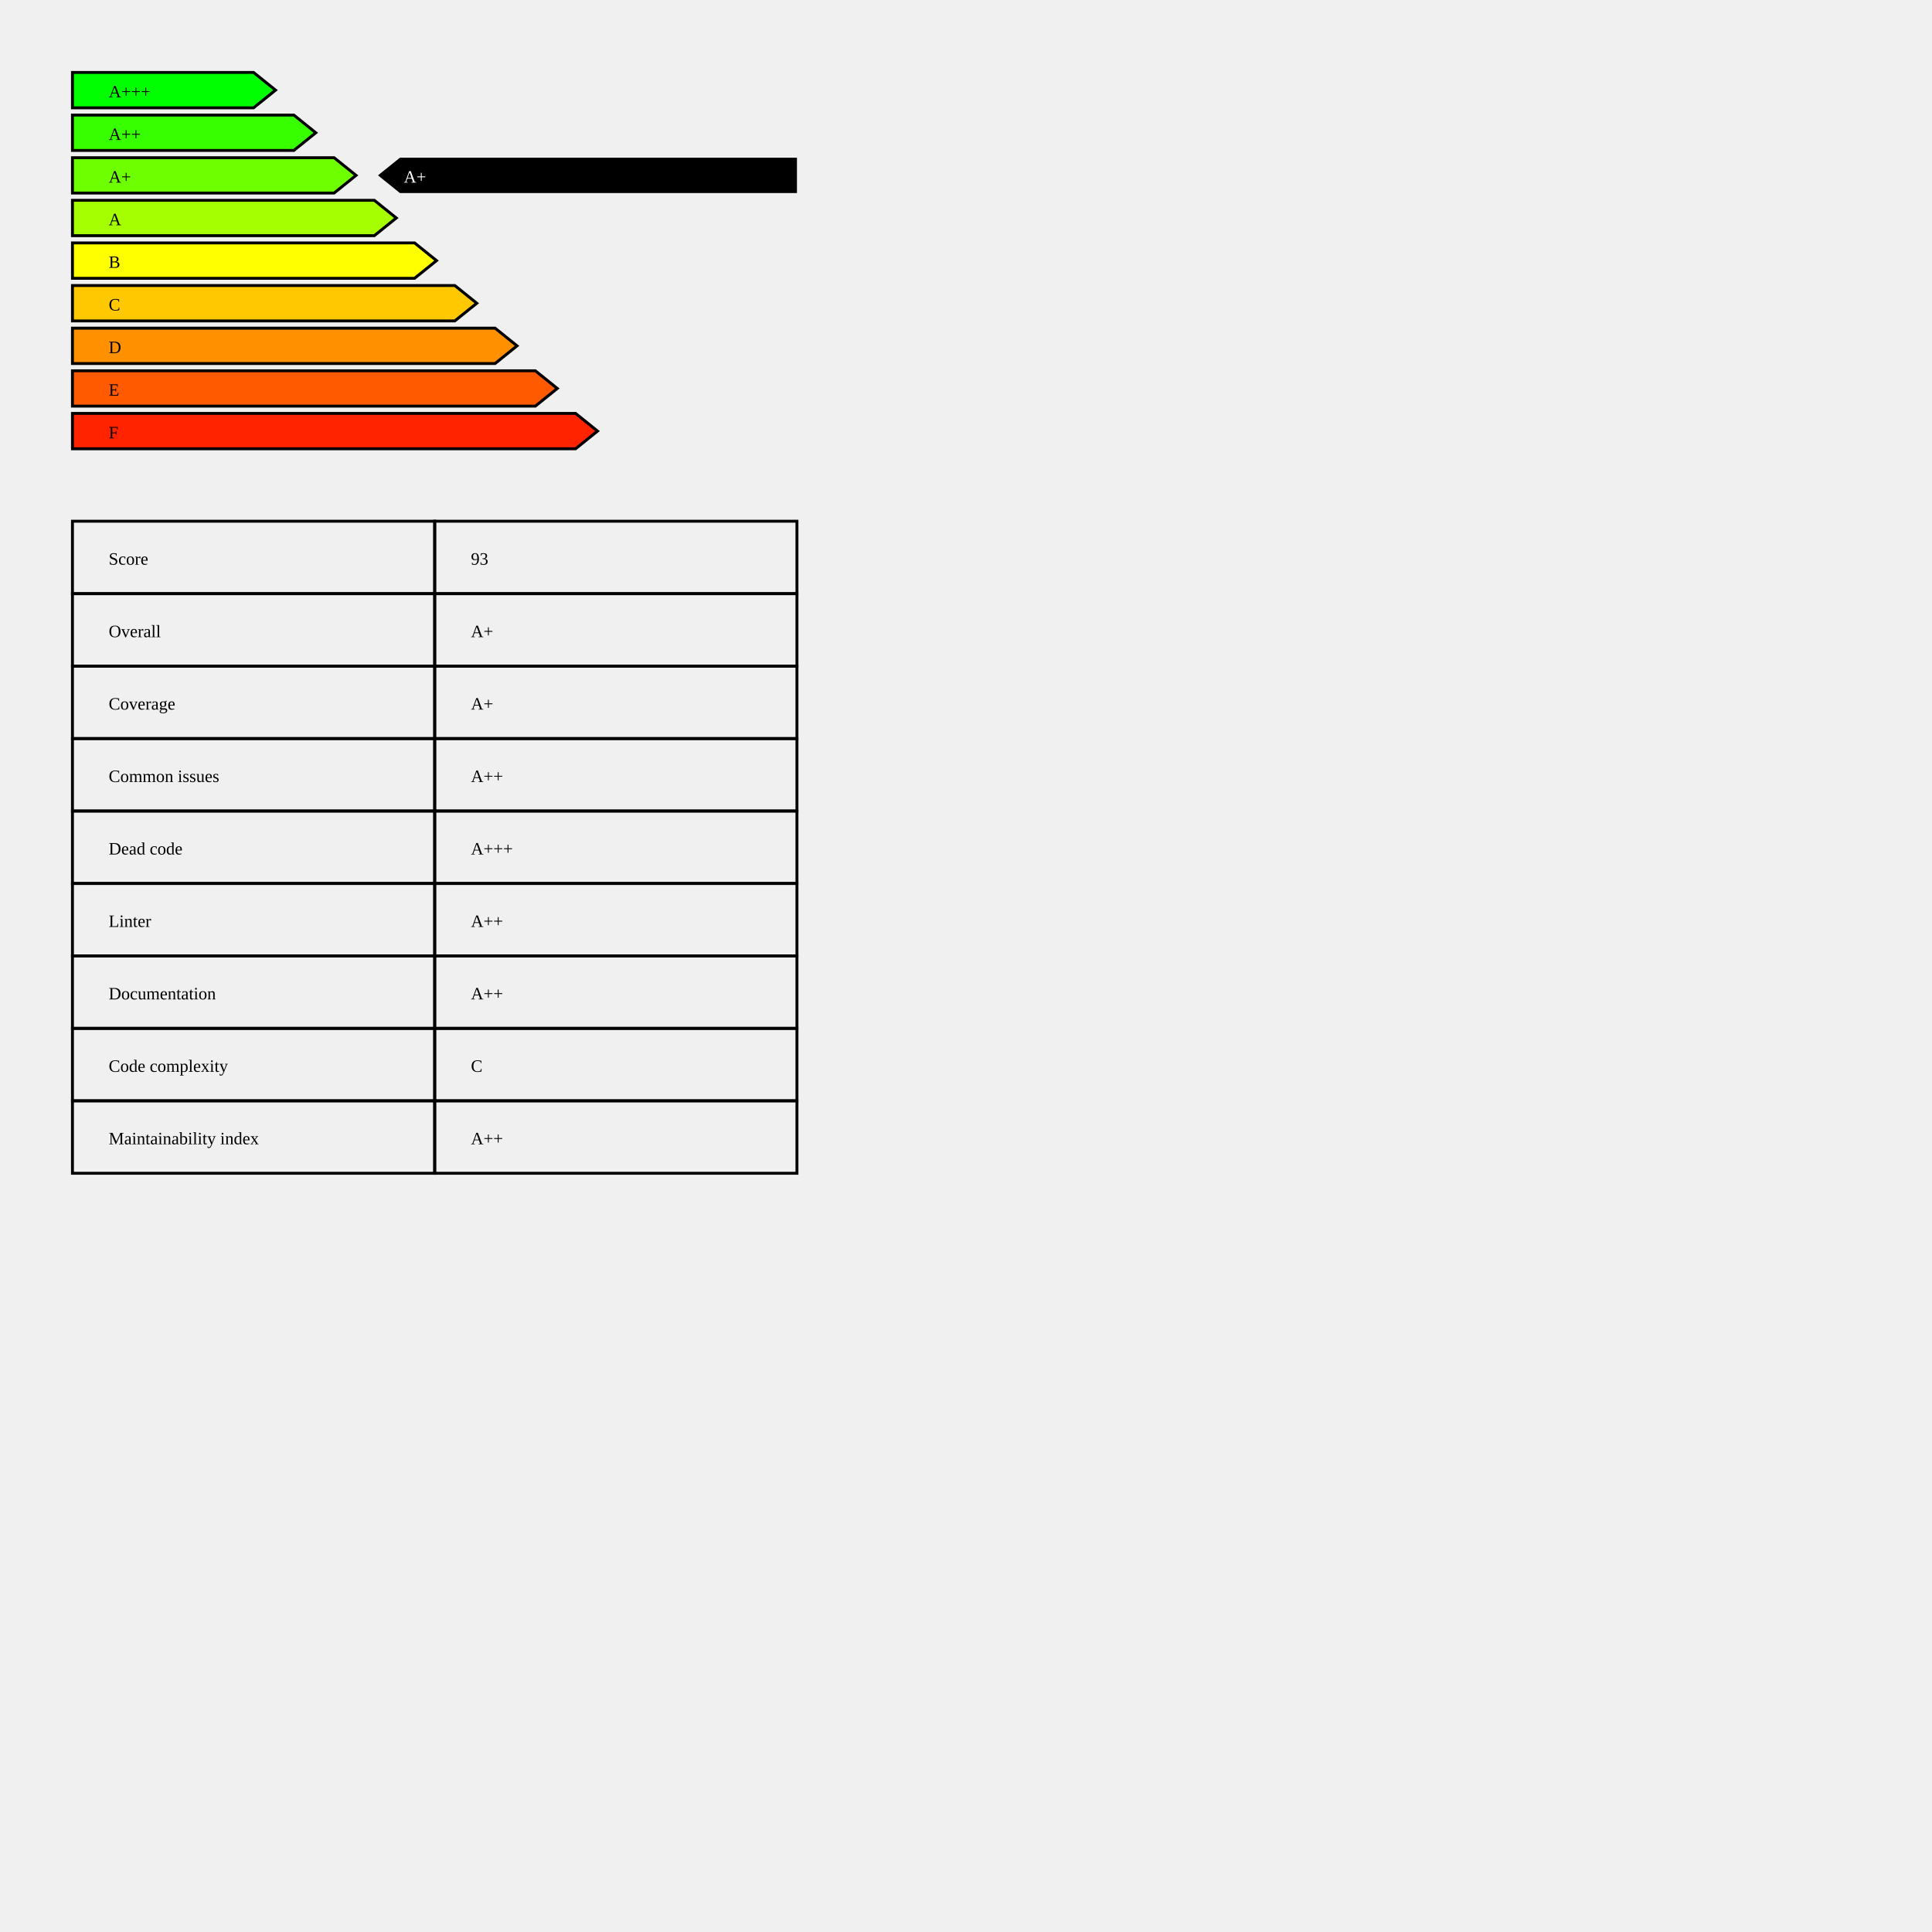
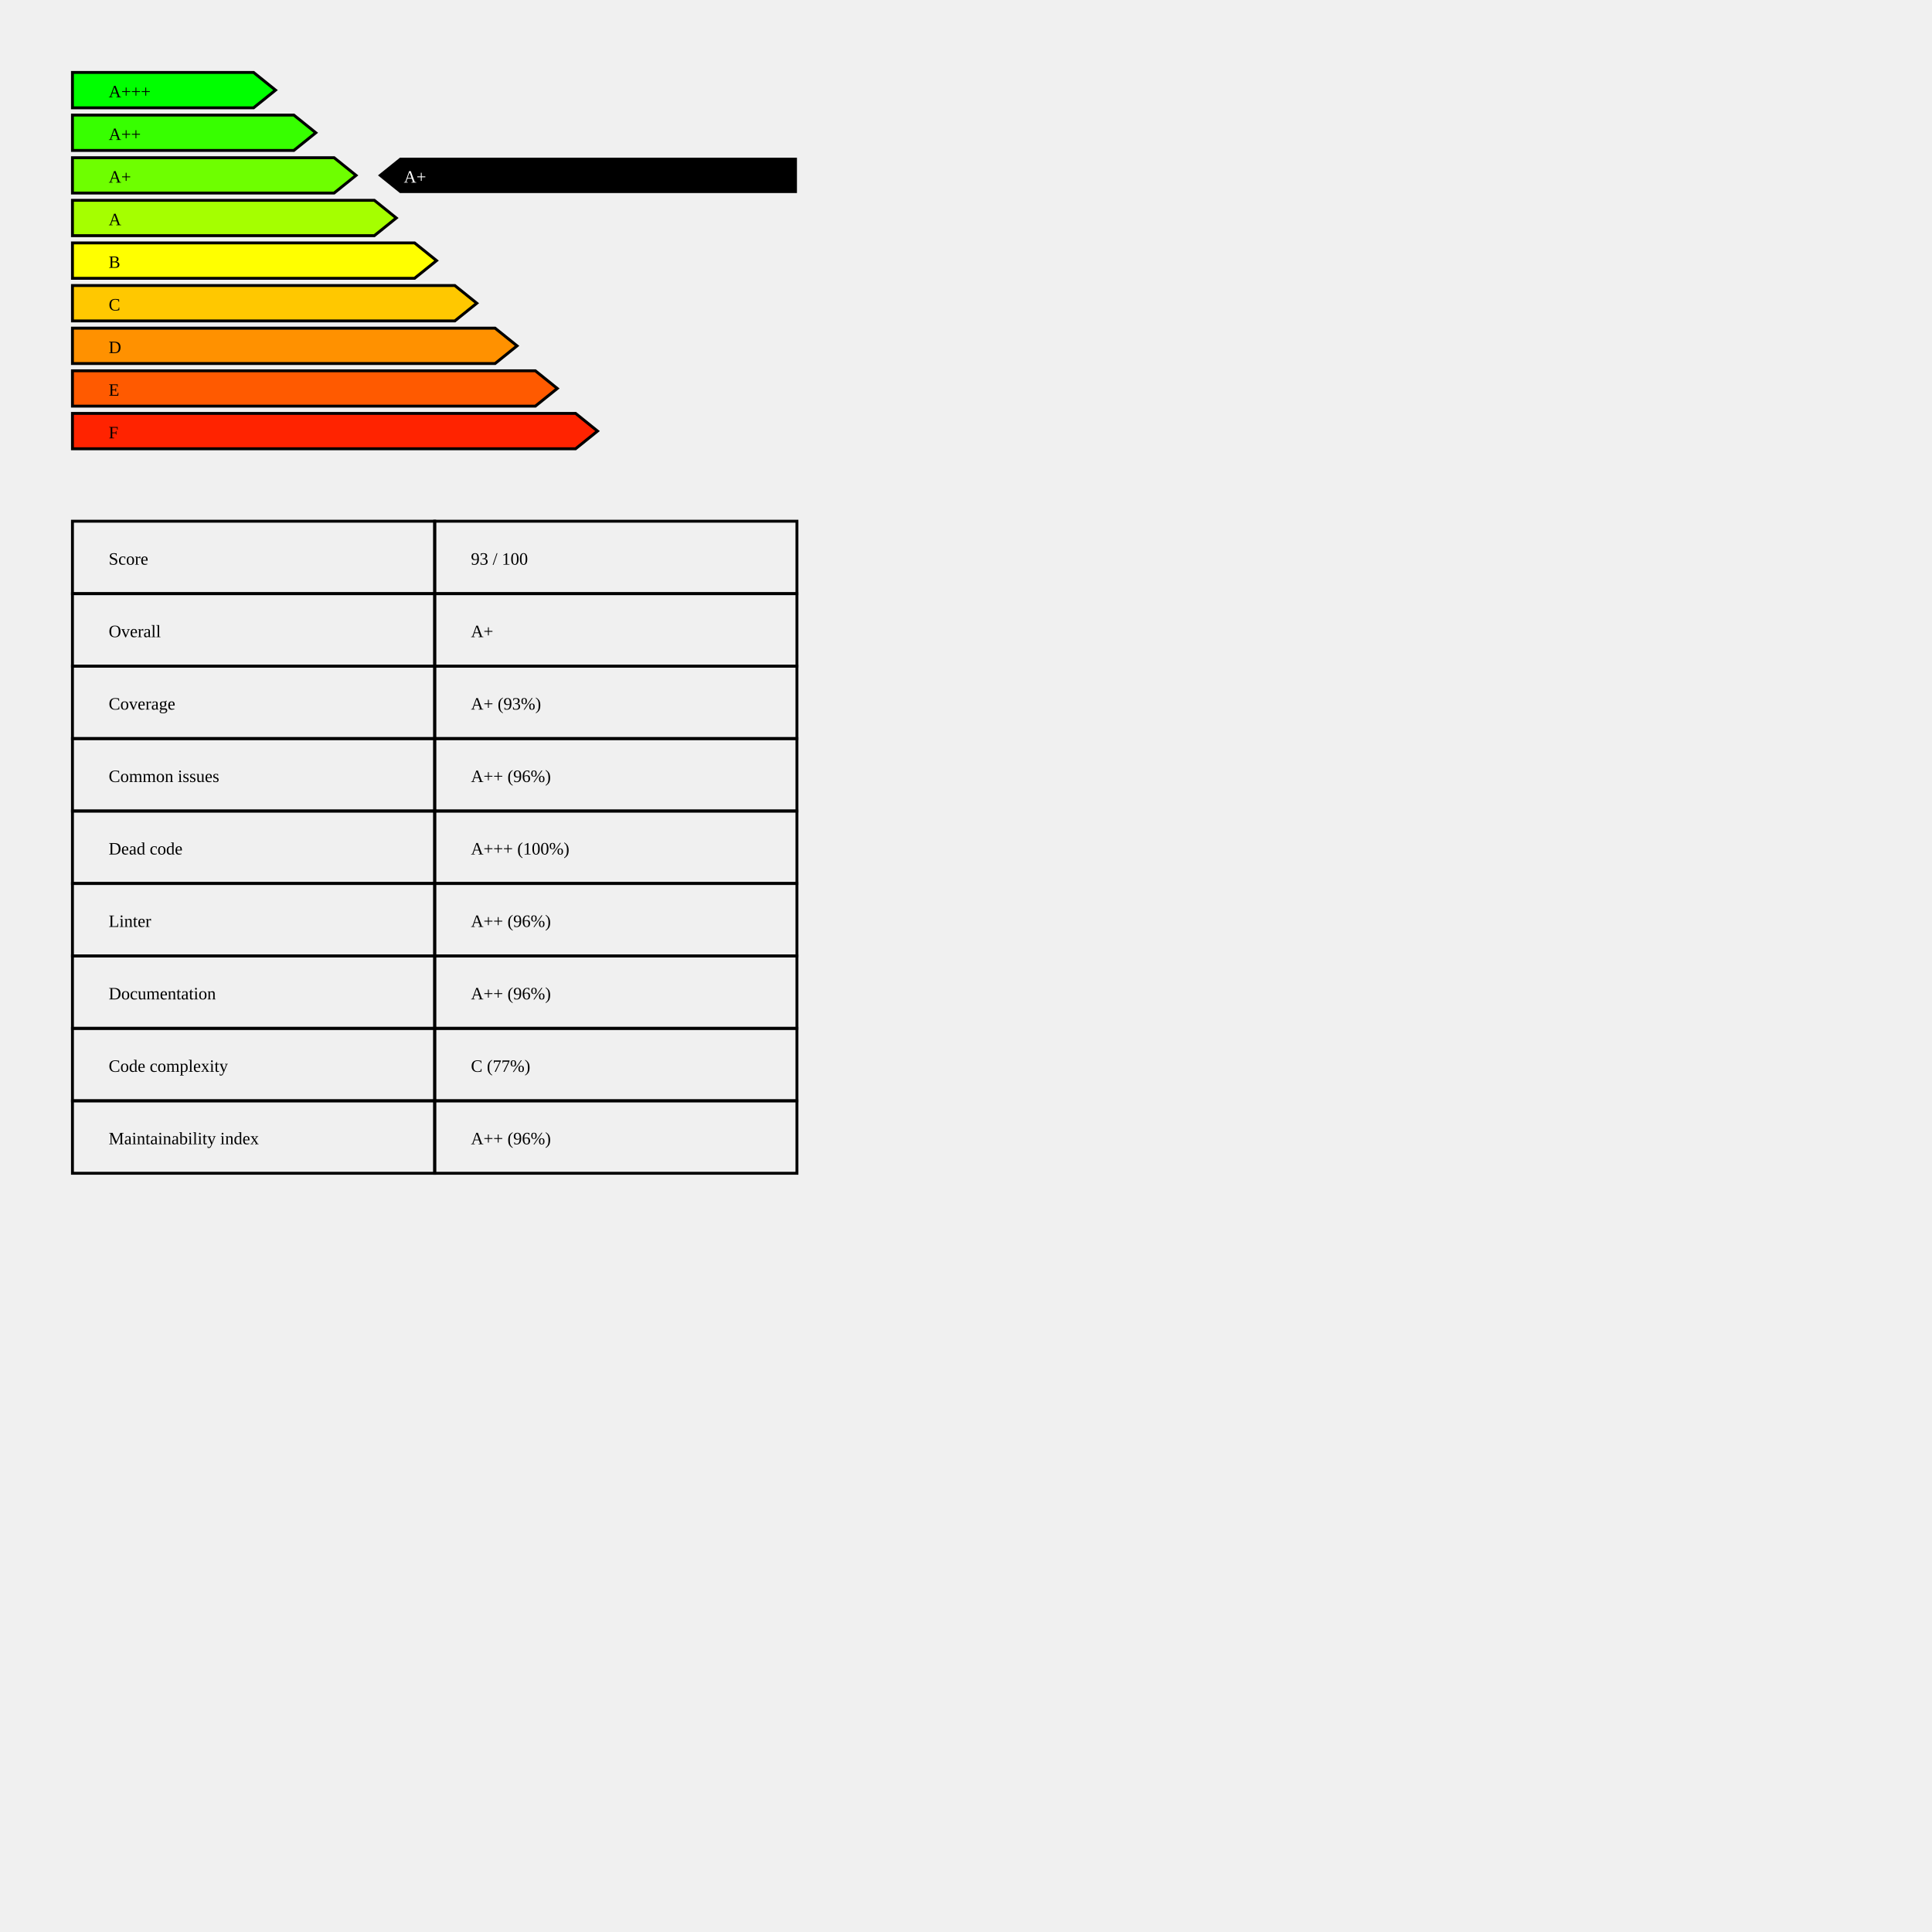
<svg xmlns="http://www.w3.org/2000/svg" baseProfile="full" height="1000pt" version="1.1" width="1000pt">
  <defs />
  <polygon points="50,50.0 175.0,50.0 190.152,62.206 175.0,74.412 50,74.412 50,50.0" style="fill:rgb(0 255 0);stroke:black;stroke-width:2;" />
  <text x="75.0" y="67.206">A+++</text>
  <polygon points="50,79.412 202.778,79.412 217.929,91.618 202.778,103.824 50,103.824 50,79.412" style="fill:rgb(55 255 0);stroke:black;stroke-width:2;" />
  <text x="75.0" y="96.618">A++</text>
  <polygon points="50,108.824 230.556,108.824 245.707,121.029 230.556,133.235 50,133.235 50,108.824" style="fill:rgb(110 255 0);stroke:black;stroke-width:2;" />
  <text x="75.0" y="126.029">A+</text>
  <polygon points="50,138.235 258.333,138.235 273.485,150.441 258.333,162.647 50,162.647 50,138.235" style="fill:rgb(165 255 0);stroke:black;stroke-width:2;" />
  <text x="75.0" y="155.441">A</text>
  <polygon points="50,167.647 286.111,167.647 301.263,179.853 286.111,192.059 50,192.059 50,167.647" style="fill:rgb(255 255 0);stroke:black;stroke-width:2;" />
  <text x="75.0" y="184.853">B</text>
  <polygon points="50,197.059 313.889,197.059 329.04,209.265 313.889,221.471 50,221.471 50,197.059" style="fill:rgb(255 200 0);stroke:black;stroke-width:2;" />
  <text x="75.0" y="214.265">C</text>
  <polygon points="50,226.471 341.667,226.471 356.818,238.676 341.667,250.882 50,250.882 50,226.471" style="fill:rgb(255 145 0);stroke:black;stroke-width:2;" />
  <text x="75.0" y="243.676">D</text>
  <polygon points="50,255.882 369.444,255.882 384.596,268.088 369.444,280.294 50,280.294 50,255.882" style="fill:rgb(255 90 0);stroke:black;stroke-width:2;" />
  <text x="75.0" y="273.088">E</text>
  <polygon points="50,285.294 397.222,285.294 412.374,297.5 397.222,309.706 50,309.706 50,285.294" style="fill:rgb(255 35 0);stroke:black;stroke-width:2;" />
  <text x="75.0" y="302.5">F</text>
  <polygon points="276.01,108.824 260.859,121.029 276.01,133.235 550,133.235 550,108.824" style="fill:black;" />
  <text fill="white" x="278.687" y="126.029">A+</text>
  <text x="75.0" y="389.706">Score</text>
-   <text x="325.0" y="389.706">93</text>
+   <text x="325.0" y="389.706">93 / 100</text>
  <polygon points="50,359.706 300,359.706 300,409.706 50,409.706 50,359.706" style="fill:none; stroke:black;stroke-width:2;" />
  <polygon points="300,359.706 550,359.706 550,409.706 300,409.706 300,359.706" style="fill:none; stroke:black;stroke-width:2;" />
  <text x="75.0" y="439.706">Overall</text>
  <text x="325.0" y="439.706">A+</text>
  <polygon points="50,409.706 300,409.706 300,459.706 50,459.706 50,409.706" style="fill:none; stroke:black;stroke-width:2;" />
  <polygon points="300,409.706 550,409.706 550,459.706 300,459.706 300,409.706" style="fill:none; stroke:black;stroke-width:2;" />
  <text x="75.0" y="489.706">Coverage</text>
-   <text x="325.0" y="489.706">A+</text>
+   <text x="325.0" y="489.706">A+  (93%)</text>
  <polygon points="50,459.706 300,459.706 300,509.706 50,509.706 50,459.706" style="fill:none; stroke:black;stroke-width:2;" />
  <polygon points="300,459.706 550,459.706 550,509.706 300,509.706 300,459.706" style="fill:none; stroke:black;stroke-width:2;" />
  <text x="75.0" y="539.706">Common issues</text>
-   <text x="325.0" y="539.706">A++</text>
+   <text x="325.0" y="539.706">A++  (96%)</text>
  <polygon points="50,509.706 300,509.706 300,559.706 50,559.706 50,509.706" style="fill:none; stroke:black;stroke-width:2;" />
  <polygon points="300,509.706 550,509.706 550,559.706 300,559.706 300,509.706" style="fill:none; stroke:black;stroke-width:2;" />
  <text x="75.0" y="589.706">Dead code</text>
-   <text x="325.0" y="589.706">A+++</text>
+   <text x="325.0" y="589.706">A+++  (100%)</text>
  <polygon points="50,559.706 300,559.706 300,609.706 50,609.706 50,559.706" style="fill:none; stroke:black;stroke-width:2;" />
  <polygon points="300,559.706 550,559.706 550,609.706 300,609.706 300,559.706" style="fill:none; stroke:black;stroke-width:2;" />
  <text x="75.0" y="639.706">Linter</text>
-   <text x="325.0" y="639.706">A++</text>
+   <text x="325.0" y="639.706">A++  (96%)</text>
  <polygon points="50,609.706 300,609.706 300,659.706 50,659.706 50,609.706" style="fill:none; stroke:black;stroke-width:2;" />
  <polygon points="300,609.706 550,609.706 550,659.706 300,659.706 300,609.706" style="fill:none; stroke:black;stroke-width:2;" />
  <text x="75.0" y="689.706">Documentation</text>
-   <text x="325.0" y="689.706">A++</text>
+   <text x="325.0" y="689.706">A++  (96%)</text>
  <polygon points="50,659.706 300,659.706 300,709.706 50,709.706 50,659.706" style="fill:none; stroke:black;stroke-width:2;" />
  <polygon points="300,659.706 550,659.706 550,709.706 300,709.706 300,659.706" style="fill:none; stroke:black;stroke-width:2;" />
  <text x="75.0" y="739.706">Code complexity</text>
-   <text x="325.0" y="739.706">C</text>
+   <text x="325.0" y="739.706">C  (77%)</text>
  <polygon points="50,709.706 300,709.706 300,759.706 50,759.706 50,709.706" style="fill:none; stroke:black;stroke-width:2;" />
  <polygon points="300,709.706 550,709.706 550,759.706 300,759.706 300,709.706" style="fill:none; stroke:black;stroke-width:2;" />
  <text x="75.0" y="789.706">Maintainability index</text>
-   <text x="325.0" y="789.706">A++</text>
+   <text x="325.0" y="789.706">A++  (96%)</text>
  <polygon points="50,759.706 300,759.706 300,809.706 50,809.706 50,759.706" style="fill:none; stroke:black;stroke-width:2;" />
  <polygon points="300,759.706 550,759.706 550,809.706 300,809.706 300,759.706" style="fill:none; stroke:black;stroke-width:2;" />
</svg>
